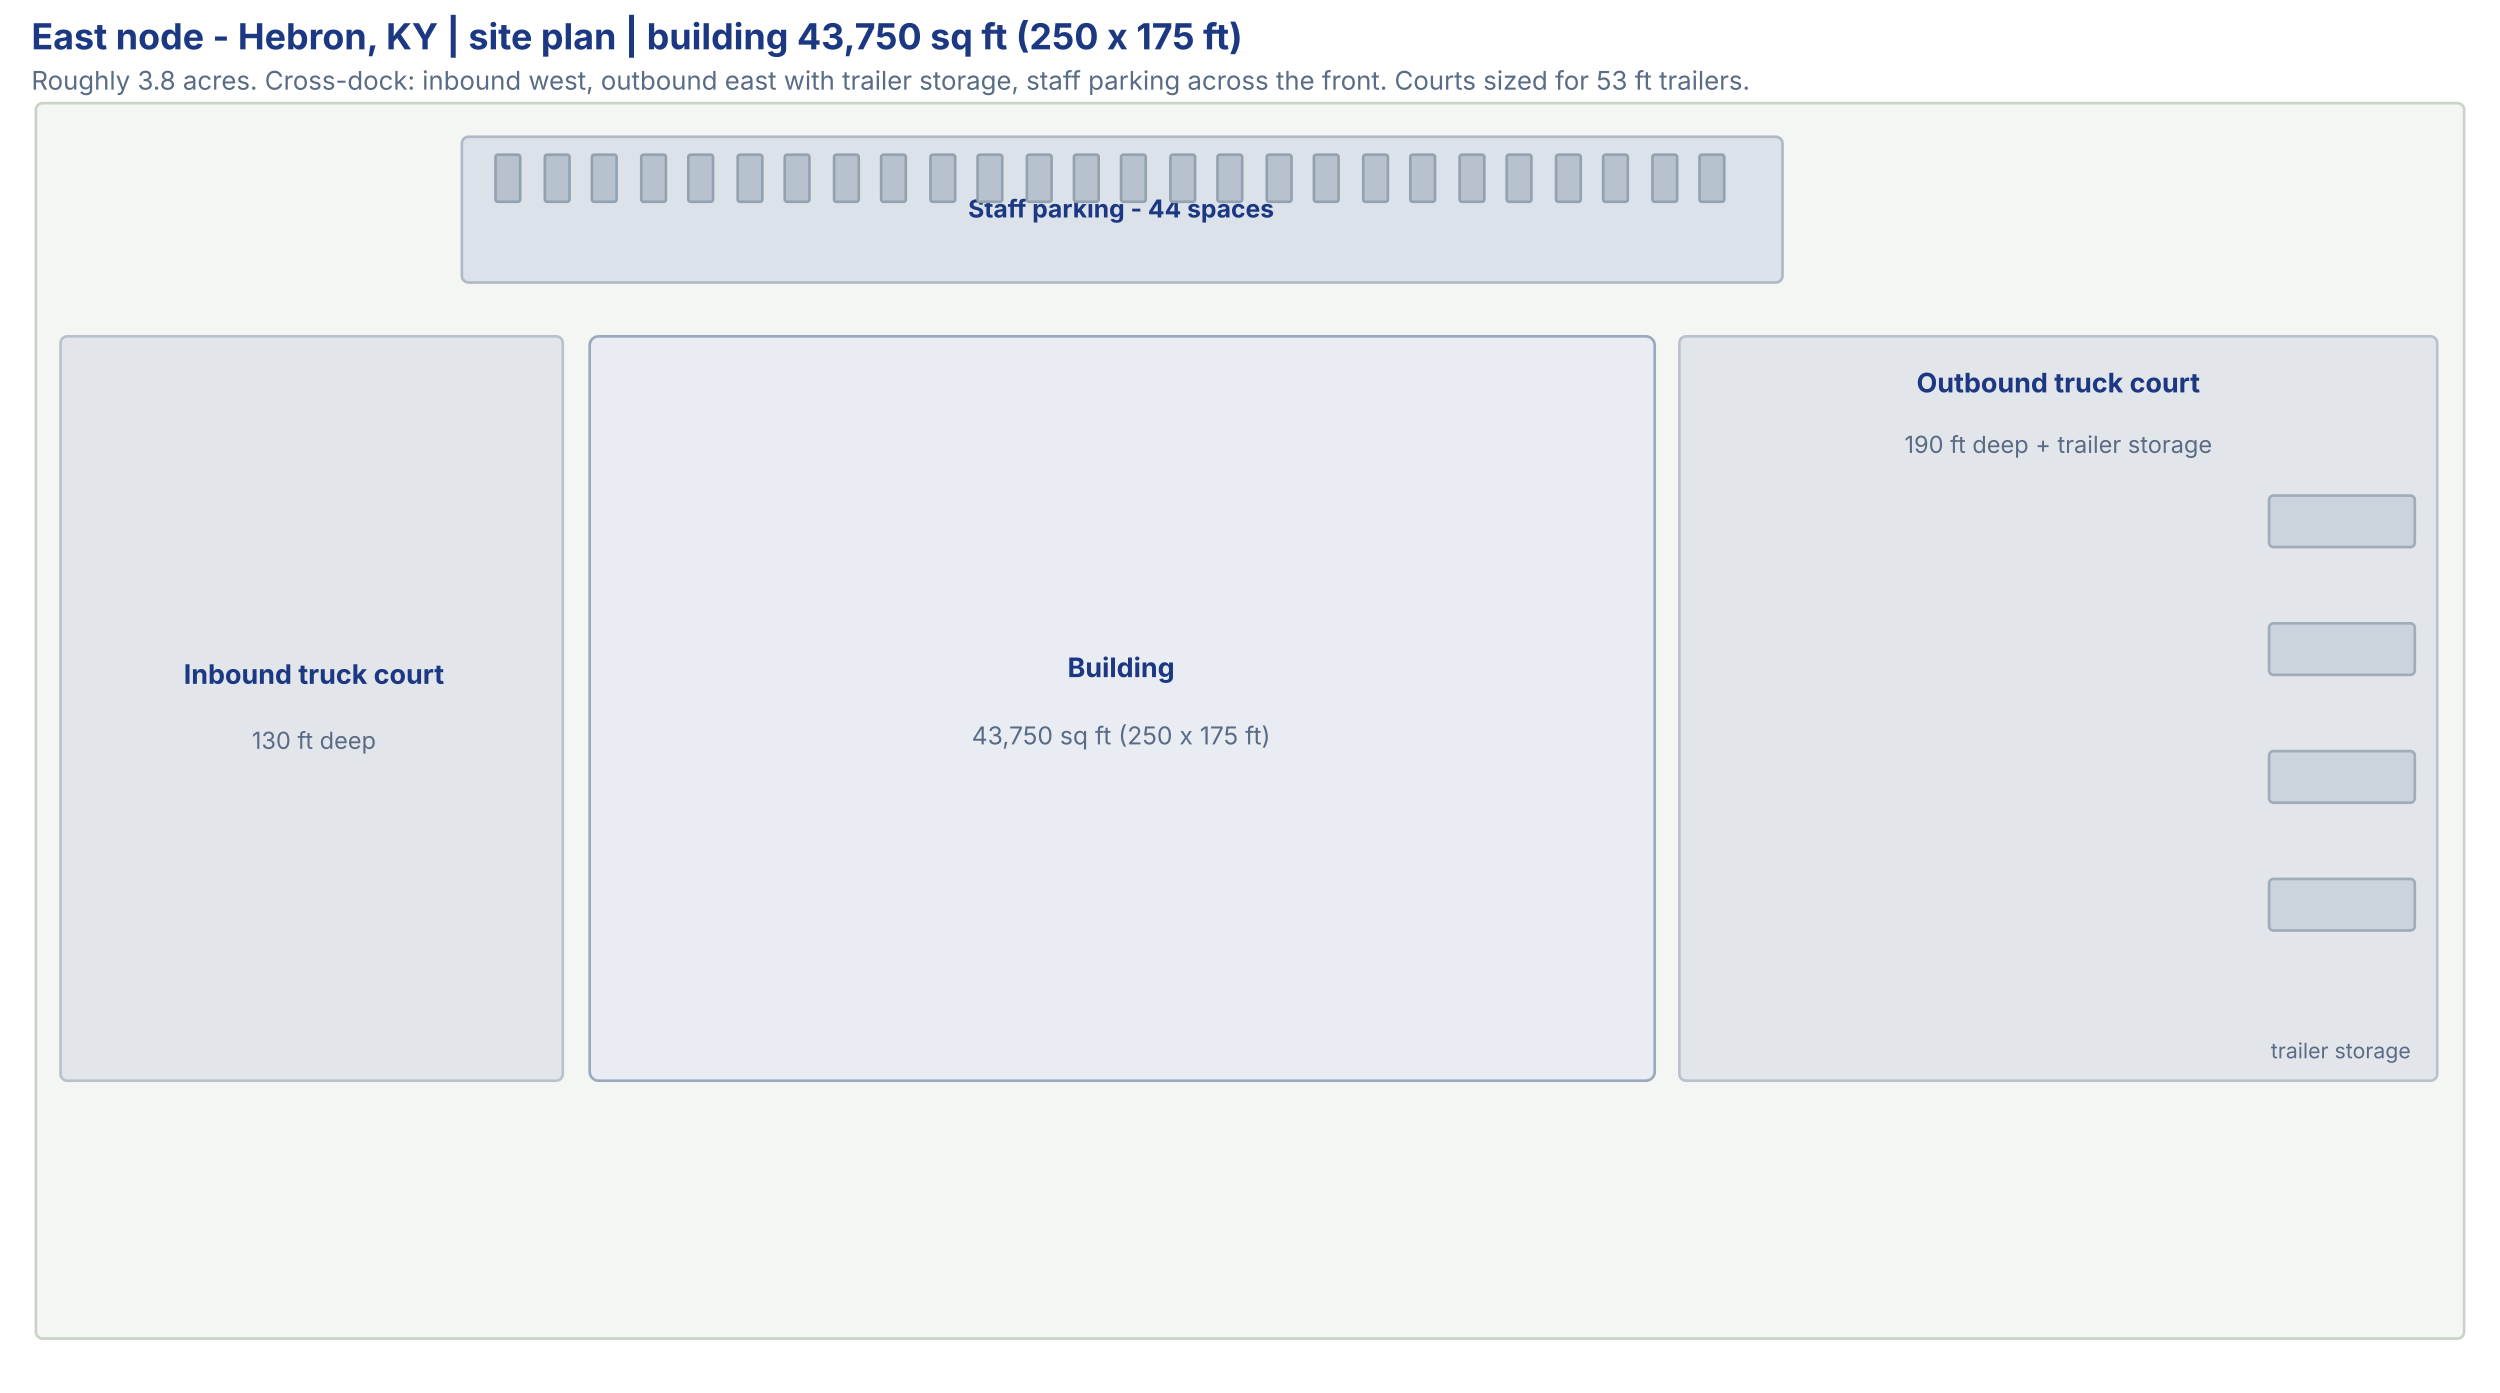
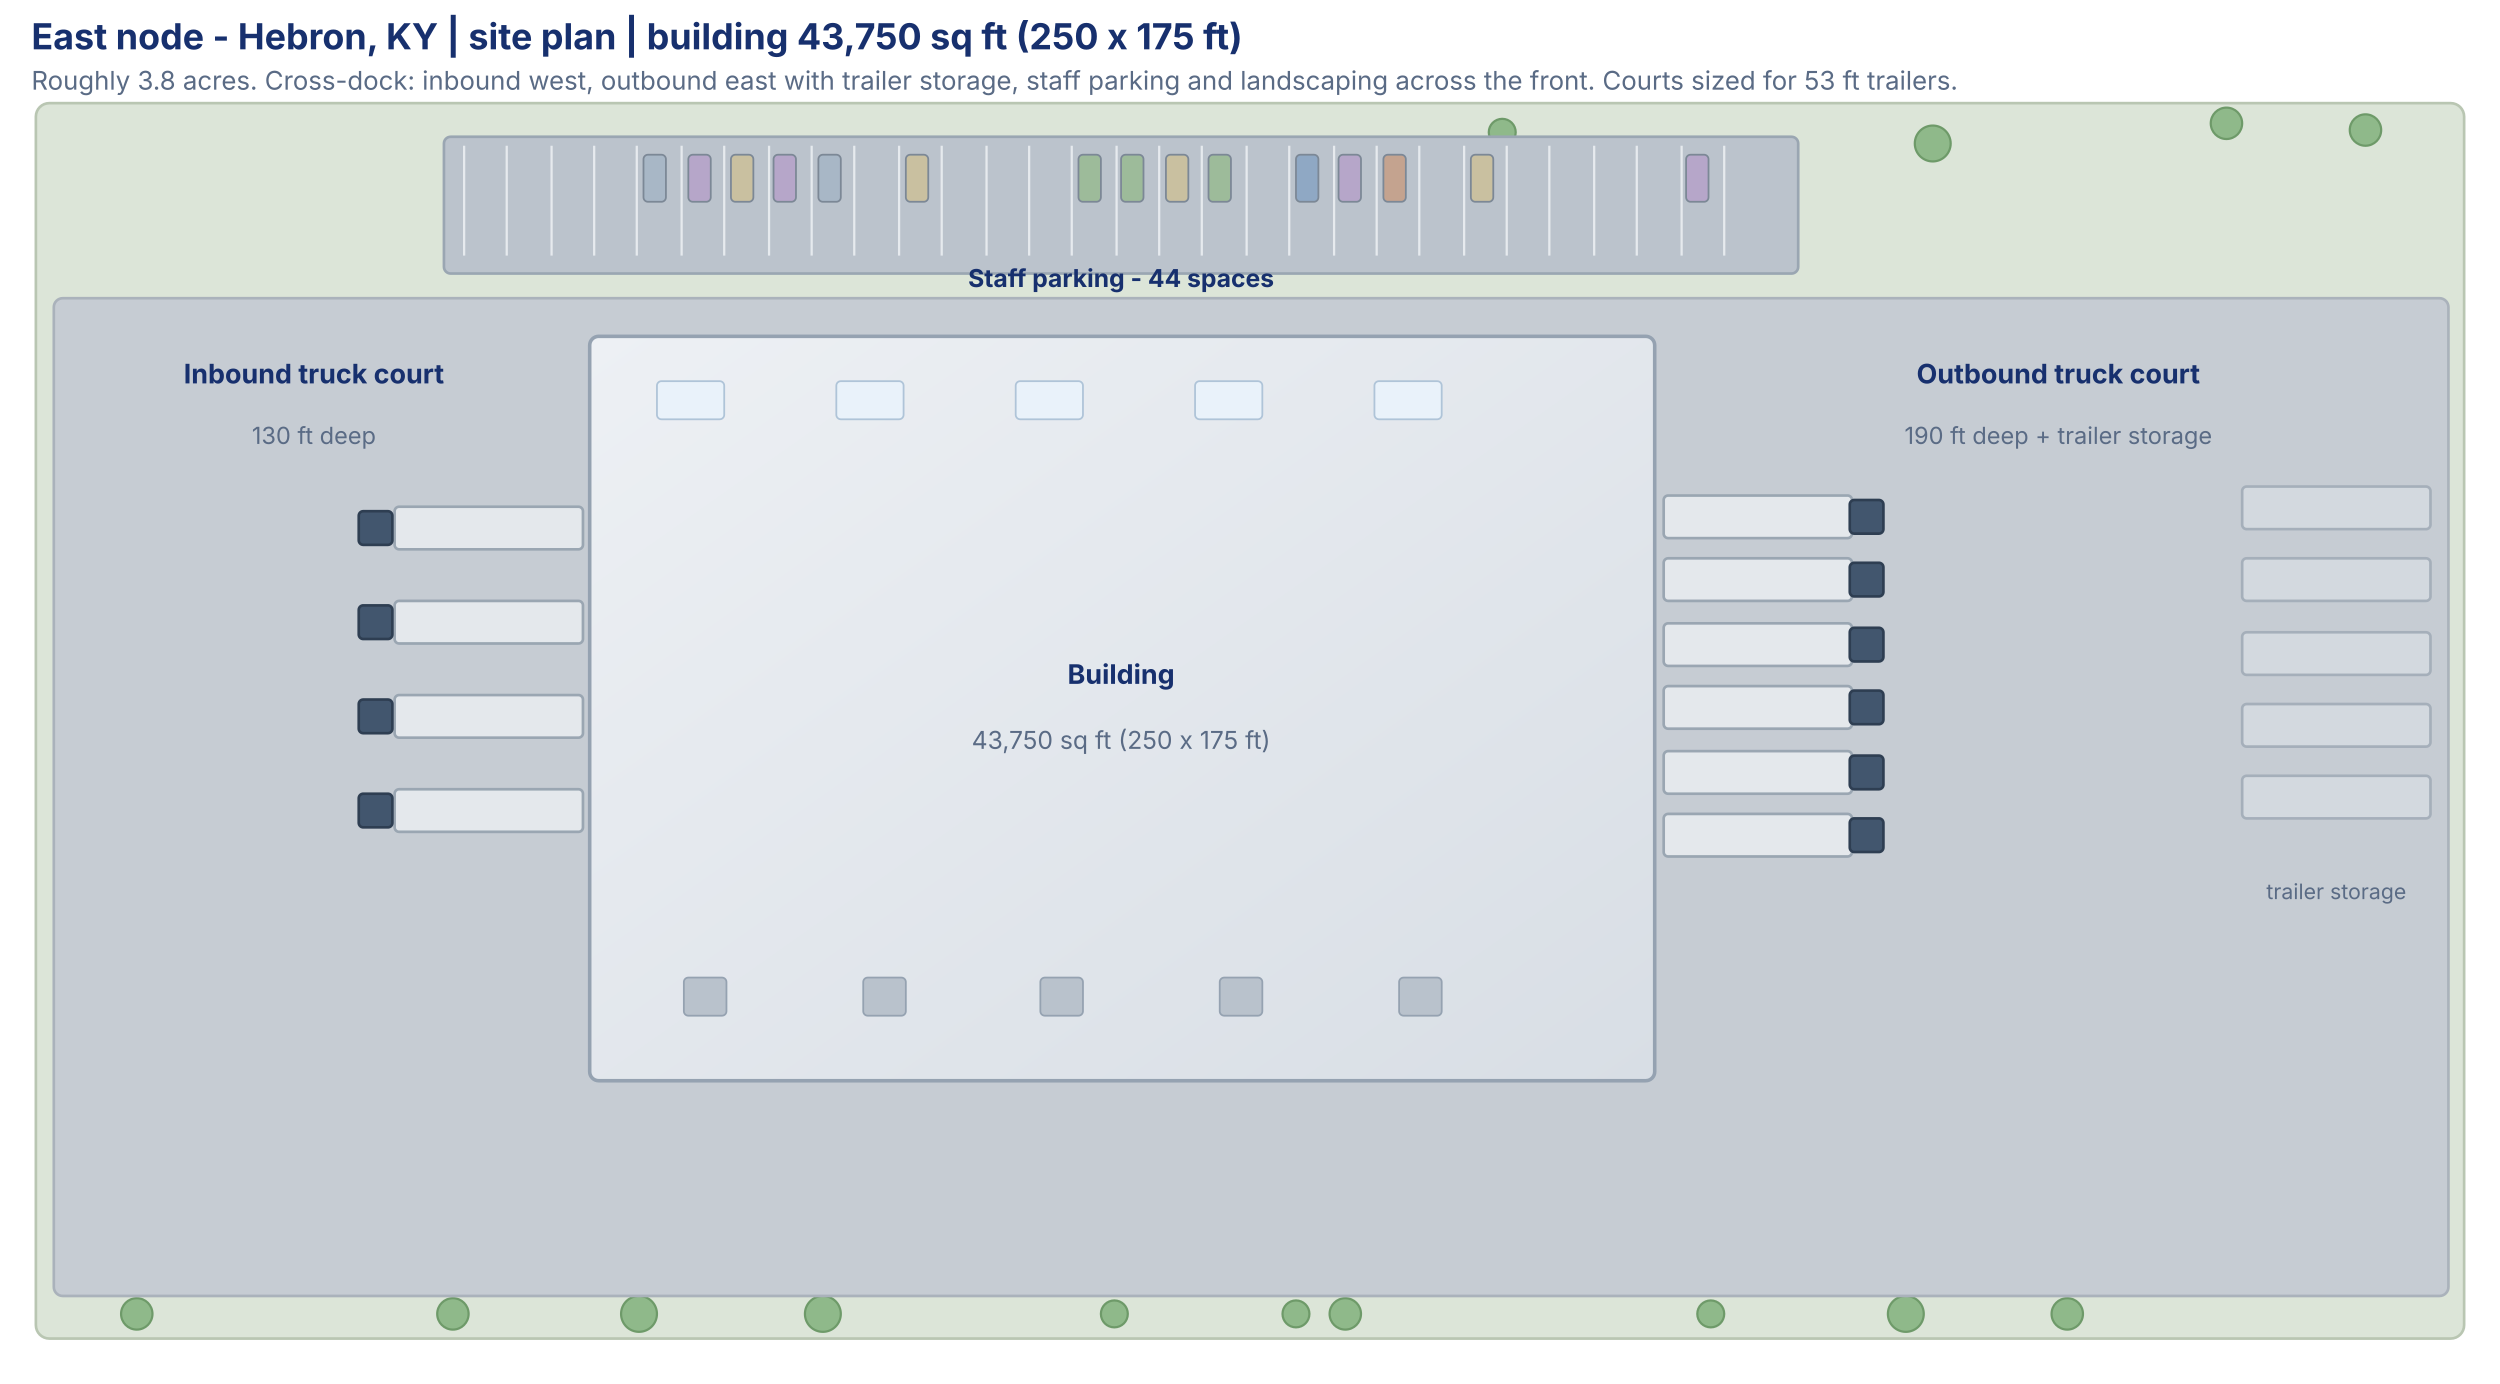
- <svg xmlns="http://www.w3.org/2000/svg" viewBox="-16 -46 1115.0 621.0" width="100%" style="max-width:1150px;background:#FBFCFE;border:1px solid #DCE6F0;border-radius:12px;font-family:Inter,system-ui,sans-serif">
-   <text x="-2" y="-24" font-size="16" font-weight="700" fill="#1C3883">East node - Hebron, KY  |  site plan  |  building 43,750 sq ft (250 x 175 ft)</text>
-   <text x="-2" y="-6" font-size="11.5" fill="#5A6B85">Roughly 3.8 acres. Cross-dock: inbound west, outbound east with trailer storage, staff parking across the front. Courts sized for 53 ft trailers.</text>
-   <rect x="0" y="0" width="1083" height="551" fill="#F4F6F3" stroke="#C9D3C6" stroke-width="1.2" rx="3" />
-   <rect x="247" y="104" width="475" height="332" fill="#E9EDF3" stroke="#9AA9BE" stroke-width="1.2" rx="4" />
-   <text x="484" y="256" font-size="12" font-weight="700" fill="#1C3883" text-anchor="middle">Building</text>
-   <text x="484" y="286" font-size="11" font-weight="400" fill="#5A6B85" text-anchor="middle">43,750 sq ft (250 x 175 ft)</text>
-   <rect x="11" y="104" width="224" height="332" fill="#E2E6EB" stroke="#B9C2CC" stroke-width="1.2" rx="3" />
-   <text x="124" y="259" font-size="12" font-weight="700" fill="#1C3883" text-anchor="middle">Inbound truck court</text>
-   <text x="124" y="288" font-size="10.5" font-weight="400" fill="#5A6B85" text-anchor="middle">130 ft deep</text>
-   <rect x="733" y="104" width="338" height="332" fill="#E2E6EB" stroke="#B9C2CC" stroke-width="1.2" rx="3" />
-   <text x="902" y="129" font-size="12" font-weight="700" fill="#1C3883" text-anchor="middle">Outbound truck court</text>
-   <text x="902" y="156" font-size="10.5" font-weight="400" fill="#5A6B85" text-anchor="middle">190 ft deep + trailer storage</text>
-   <rect x="996" y="175" width="65" height="23" fill="#CBD4DD" stroke="#9FACB9" stroke-width="1.2" rx="2" />
-   <rect x="996" y="232" width="65" height="23" fill="#CBD4DD" stroke="#9FACB9" stroke-width="1.2" rx="2" />
-   <rect x="996" y="289" width="65" height="23" fill="#CBD4DD" stroke="#9FACB9" stroke-width="1.2" rx="2" />
-   <rect x="996" y="346" width="65" height="23" fill="#CBD4DD" stroke="#9FACB9" stroke-width="1.2" rx="2" />
-   <text x="1028" y="426" font-size="9.5" font-weight="400" fill="#5A6B85" text-anchor="middle">trailer storage</text>
-   <rect x="190" y="15" width="589" height="65" fill="#DCE2E9" stroke="#AEB9C5" stroke-width="1.2" rx="3" />
-   <text x="484" y="51" font-size="11" font-weight="700" fill="#1C3883" text-anchor="middle">Staff parking - 44 spaces</text>
-   <rect x="205" y="23" width="11" height="21" fill="#B7C2CE" stroke="#93A2B1" stroke-width="1.2" rx="1" />
-   <rect x="227" y="23" width="11" height="21" fill="#B7C2CE" stroke="#93A2B1" stroke-width="1.2" rx="1" />
-   <rect x="248" y="23" width="11" height="21" fill="#B7C2CE" stroke="#93A2B1" stroke-width="1.2" rx="1" />
-   <rect x="270" y="23" width="11" height="21" fill="#B7C2CE" stroke="#93A2B1" stroke-width="1.2" rx="1" />
-   <rect x="291" y="23" width="11" height="21" fill="#B7C2CE" stroke="#93A2B1" stroke-width="1.2" rx="1" />
-   <rect x="313" y="23" width="11" height="21" fill="#B7C2CE" stroke="#93A2B1" stroke-width="1.2" rx="1" />
-   <rect x="334" y="23" width="11" height="21" fill="#B7C2CE" stroke="#93A2B1" stroke-width="1.2" rx="1" />
-   <rect x="356" y="23" width="11" height="21" fill="#B7C2CE" stroke="#93A2B1" stroke-width="1.2" rx="1" />
-   <rect x="377" y="23" width="11" height="21" fill="#B7C2CE" stroke="#93A2B1" stroke-width="1.2" rx="1" />
-   <rect x="399" y="23" width="11" height="21" fill="#B7C2CE" stroke="#93A2B1" stroke-width="1.2" rx="1" />
-   <rect x="420" y="23" width="11" height="21" fill="#B7C2CE" stroke="#93A2B1" stroke-width="1.2" rx="1" />
-   <rect x="442" y="23" width="11" height="21" fill="#B7C2CE" stroke="#93A2B1" stroke-width="1.2" rx="1" />
-   <rect x="463" y="23" width="11" height="21" fill="#B7C2CE" stroke="#93A2B1" stroke-width="1.2" rx="1" />
-   <rect x="484" y="23" width="11" height="21" fill="#B7C2CE" stroke="#93A2B1" stroke-width="1.2" rx="1" />
-   <rect x="506" y="23" width="11" height="21" fill="#B7C2CE" stroke="#93A2B1" stroke-width="1.2" rx="1" />
-   <rect x="527" y="23" width="11" height="21" fill="#B7C2CE" stroke="#93A2B1" stroke-width="1.2" rx="1" />
-   <rect x="549" y="23" width="11" height="21" fill="#B7C2CE" stroke="#93A2B1" stroke-width="1.2" rx="1" />
-   <rect x="570" y="23" width="11" height="21" fill="#B7C2CE" stroke="#93A2B1" stroke-width="1.2" rx="1" />
-   <rect x="592" y="23" width="11" height="21" fill="#B7C2CE" stroke="#93A2B1" stroke-width="1.2" rx="1" />
-   <rect x="613" y="23" width="11" height="21" fill="#B7C2CE" stroke="#93A2B1" stroke-width="1.2" rx="1" />
-   <rect x="635" y="23" width="11" height="21" fill="#B7C2CE" stroke="#93A2B1" stroke-width="1.2" rx="1" />
-   <rect x="656" y="23" width="11" height="21" fill="#B7C2CE" stroke="#93A2B1" stroke-width="1.2" rx="1" />
-   <rect x="678" y="23" width="11" height="21" fill="#B7C2CE" stroke="#93A2B1" stroke-width="1.2" rx="1" />
-   <rect x="699" y="23" width="11" height="21" fill="#B7C2CE" stroke="#93A2B1" stroke-width="1.2" rx="1" />
-   <rect x="721" y="23" width="11" height="21" fill="#B7C2CE" stroke="#93A2B1" stroke-width="1.2" rx="1" />
-   <rect x="742" y="23" width="11" height="21" fill="#B7C2CE" stroke="#93A2B1" stroke-width="1.2" rx="1" />
-   <text x="8" y="581" font-size="1" font-weight="700" fill="#1C3883" text-anchor="middle" />
+ <svg xmlns="http://www.w3.org/2000/svg" viewBox="-16 -46 1115.0 617.0" width="100%" style="max-width:1150px;background:#FBFCFE;border:1px solid #DCE6F0;border-radius:12px;font-family:Inter,system-ui,sans-serif">
+   <text x="-2" y="-24" font-size="16" font-weight="700" fill="#17306E">East node - Hebron, KY  |  site plan  |  building 43,750 sq ft (250 x 175 ft)</text>
+   <text x="-2" y="-6" font-size="11.5" fill="#5A6B85">Roughly 3.8 acres. Cross-dock: inbound west, outbound east with trailer storage, staff parking and landscaping across the front. Courts sized for 53 ft trailers.</text>
+   <defs>
+     <linearGradient id="roofeast" x1="0" y1="0" x2="1" y2="1">
+       <stop offset="0" stop-color="#EDF0F4" />
+       <stop offset="1" stop-color="#D8DEE5" />
+     </linearGradient>
+   </defs>
+   <rect x="0" y="0" width="1083" height="551" fill="#DCE5D8" stroke="#B9C6B2" stroke-width="1.2" rx="6" opacity="1.0" />
+   <circle cx="562" cy="540" r="6" fill="#8FB98A" stroke="#6E9A69" stroke-width="1" />
+   <circle cx="747" cy="540" r="6" fill="#8FB98A" stroke="#6E9A69" stroke-width="1" />
+   <circle cx="906" cy="540" r="7" fill="#8FB98A" stroke="#6E9A69" stroke-width="1" />
+   <circle cx="1039" cy="12" r="7" fill="#8FB98A" stroke="#6E9A69" stroke-width="1" />
+   <circle cx="351" cy="540" r="8" fill="#8FB98A" stroke="#6E9A69" stroke-width="1" />
+   <circle cx="269" cy="540" r="8" fill="#8FB98A" stroke="#6E9A69" stroke-width="1" />
+   <circle cx="584" cy="540" r="7" fill="#8FB98A" stroke="#6E9A69" stroke-width="1" />
+   <circle cx="834" cy="540" r="8" fill="#8FB98A" stroke="#6E9A69" stroke-width="1" />
+   <circle cx="481" cy="540" r="6" fill="#8FB98A" stroke="#6E9A69" stroke-width="1" />
+   <circle cx="45" cy="540" r="7" fill="#8FB98A" stroke="#6E9A69" stroke-width="1" />
+   <circle cx="186" cy="540" r="7" fill="#8FB98A" stroke="#6E9A69" stroke-width="1" />
+   <circle cx="977" cy="9" r="7" fill="#8FB98A" stroke="#6E9A69" stroke-width="1" />
+   <circle cx="846" cy="18" r="8" fill="#8FB98A" stroke="#6E9A69" stroke-width="1" />
+   <circle cx="654" cy="13" r="6" fill="#8FB98A" stroke="#6E9A69" stroke-width="1" />
+   <rect x="8" y="87" width="1068" height="445" fill="#C6CCD3" stroke="#AAB2BB" stroke-width="1.2" rx="4" opacity="1.0" />
+   <rect x="247" y="104" width="475" height="332" fill="url(#roofeast)" stroke="#95A2B1" stroke-width="1.6" rx="4" opacity="1.0" />
+   <rect x="277" y="124" width="30" height="17" fill="#E9F2FA" stroke="#AFC4D8" stroke-width="0.8" rx="2" opacity="1.0" />
+   <rect x="289" y="390" width="19" height="17" fill="#B9C2CC" stroke="#95A2B1" stroke-width="0.8" rx="2" opacity="1.0" />
+   <rect x="357" y="124" width="30" height="17" fill="#E9F2FA" stroke="#AFC4D8" stroke-width="0.8" rx="2" opacity="1.0" />
+   <rect x="369" y="390" width="19" height="17" fill="#B9C2CC" stroke="#95A2B1" stroke-width="0.8" rx="2" opacity="1.0" />
+   <rect x="437" y="124" width="30" height="17" fill="#E9F2FA" stroke="#AFC4D8" stroke-width="0.8" rx="2" opacity="1.0" />
+   <rect x="448" y="390" width="19" height="17" fill="#B9C2CC" stroke="#95A2B1" stroke-width="0.8" rx="2" opacity="1.0" />
+   <rect x="517" y="124" width="30" height="17" fill="#E9F2FA" stroke="#AFC4D8" stroke-width="0.8" rx="2" opacity="1.0" />
+   <rect x="528" y="390" width="19" height="17" fill="#B9C2CC" stroke="#95A2B1" stroke-width="0.8" rx="2" opacity="1.0" />
+   <rect x="597" y="124" width="30" height="17" fill="#E9F2FA" stroke="#AFC4D8" stroke-width="0.8" rx="2" opacity="1.0" />
+   <rect x="608" y="390" width="19" height="17" fill="#B9C2CC" stroke="#95A2B1" stroke-width="0.8" rx="2" opacity="1.0" />
+   <text x="484" y="259" font-size="12" font-weight="700" fill="#17306E" text-anchor="middle">Building</text>
+   <text x="484" y="288" font-size="11" font-weight="400" fill="#5A6B85" text-anchor="middle">43,750 sq ft (250 x 175 ft)</text>
+   <text x="124" y="125" font-size="12" font-weight="700" fill="#17306E" text-anchor="middle">Inbound truck court</text>
+   <text x="124" y="152" font-size="10.5" font-weight="400" fill="#5A6B85" text-anchor="middle">130 ft deep</text>
+   <text x="902" y="125" font-size="12" font-weight="700" fill="#17306E" text-anchor="middle">Outbound truck court</text>
+   <text x="902" y="152" font-size="10.5" font-weight="400" fill="#5A6B85" text-anchor="middle">190 ft deep + trailer storage</text>
+   <rect x="160" y="180" width="84" height="19" fill="#E4E8EC" stroke="#9AA6B2" stroke-width="1.2" rx="2" opacity="1.0" />
+   <rect x="144" y="182" width="15" height="15" fill="#42566E" stroke="#2E3E52" stroke-width="1.2" rx="2" opacity="1.0" />
+   <rect x="160" y="222" width="84" height="19" fill="#E4E8EC" stroke="#9AA6B2" stroke-width="1.2" rx="2" opacity="1.0" />
+   <rect x="144" y="224" width="15" height="15" fill="#42566E" stroke="#2E3E52" stroke-width="1.2" rx="2" opacity="1.0" />
+   <rect x="160" y="264" width="84" height="19" fill="#E4E8EC" stroke="#9AA6B2" stroke-width="1.2" rx="2" opacity="1.0" />
+   <rect x="144" y="266" width="15" height="15" fill="#42566E" stroke="#2E3E52" stroke-width="1.2" rx="2" opacity="1.0" />
+   <rect x="160" y="306" width="84" height="19" fill="#E4E8EC" stroke="#9AA6B2" stroke-width="1.2" rx="2" opacity="1.0" />
+   <rect x="144" y="308" width="15" height="15" fill="#42566E" stroke="#2E3E52" stroke-width="1.2" rx="2" opacity="1.0" />
+   <rect x="726" y="175" width="84" height="19" fill="#E4E8EC" stroke="#9AA6B2" stroke-width="1.2" rx="2" opacity="1.0" />
+   <rect x="809" y="177" width="15" height="15" fill="#42566E" stroke="#2E3E52" stroke-width="1.2" rx="2" opacity="1.0" />
+   <rect x="726" y="203" width="84" height="19" fill="#E4E8EC" stroke="#9AA6B2" stroke-width="1.2" rx="2" opacity="1.0" />
+   <rect x="809" y="205" width="15" height="15" fill="#42566E" stroke="#2E3E52" stroke-width="1.2" rx="2" opacity="1.0" />
+   <rect x="726" y="232" width="84" height="19" fill="#E4E8EC" stroke="#9AA6B2" stroke-width="1.2" rx="2" opacity="1.0" />
+   <rect x="809" y="234" width="15" height="15" fill="#42566E" stroke="#2E3E52" stroke-width="1.2" rx="2" opacity="1.0" />
+   <rect x="726" y="260" width="84" height="19" fill="#E4E8EC" stroke="#9AA6B2" stroke-width="1.2" rx="2" opacity="1.0" />
+   <rect x="809" y="262" width="15" height="15" fill="#42566E" stroke="#2E3E52" stroke-width="1.2" rx="2" opacity="1.0" />
+   <rect x="726" y="289" width="84" height="19" fill="#E4E8EC" stroke="#9AA6B2" stroke-width="1.2" rx="2" opacity="1.0" />
+   <rect x="809" y="291" width="15" height="15" fill="#42566E" stroke="#2E3E52" stroke-width="1.2" rx="2" opacity="1.0" />
+   <rect x="726" y="317" width="84" height="19" fill="#E4E8EC" stroke="#9AA6B2" stroke-width="1.2" rx="2" opacity="1.0" />
+   <rect x="809" y="319" width="15" height="15" fill="#42566E" stroke="#2E3E52" stroke-width="1.2" rx="2" opacity="1.0" />
+   <rect x="984" y="171" width="84" height="19" fill="#D3D9DF" stroke="#A5AFBA" stroke-width="1.2" rx="2" opacity="1.0" />
+   <rect x="984" y="203" width="84" height="19" fill="#D3D9DF" stroke="#A5AFBA" stroke-width="1.2" rx="2" opacity="1.0" />
+   <rect x="984" y="236" width="84" height="19" fill="#D3D9DF" stroke="#A5AFBA" stroke-width="1.2" rx="2" opacity="1.0" />
+   <rect x="984" y="268" width="84" height="19" fill="#D3D9DF" stroke="#A5AFBA" stroke-width="1.2" rx="2" opacity="1.0" />
+   <rect x="984" y="300" width="84" height="19" fill="#D3D9DF" stroke="#A5AFBA" stroke-width="1.2" rx="2" opacity="1.0" />
+   <text x="1026" y="355" font-size="9.5" font-weight="400" fill="#5A6B85" text-anchor="middle">trailer storage</text>
+   <rect x="182" y="15" width="604" height="61" fill="#BBC3CC" stroke="#9AA6B2" stroke-width="1.2" rx="3" opacity="1.0" />
+   <text x="484" y="82" font-size="11" font-weight="700" fill="#17306E" text-anchor="middle">Staff parking - 44 spaces</text>
+   <line x1="191" y1="19" x2="191" y2="68" stroke="#E6EAEE" stroke-width="1" />
+   <line x1="210" y1="19" x2="210" y2="68" stroke="#E6EAEE" stroke-width="1" />
+   <line x1="230" y1="19" x2="230" y2="68" stroke="#E6EAEE" stroke-width="1" />
+   <line x1="249" y1="19" x2="249" y2="68" stroke="#E6EAEE" stroke-width="1" />
+   <line x1="268" y1="19" x2="268" y2="68" stroke="#E6EAEE" stroke-width="1" />
+   <rect x="271" y="23" width="10" height="21" fill="#A8B7C6" stroke="#7C8896" stroke-width="0.8" rx="2" opacity="1.0" />
+   <line x1="288" y1="19" x2="288" y2="68" stroke="#E6EAEE" stroke-width="1" />
+   <rect x="291" y="23" width="10" height="21" fill="#B6A6C9" stroke="#7C8896" stroke-width="0.8" rx="2" opacity="1.0" />
+   <line x1="307" y1="19" x2="307" y2="68" stroke="#E6EAEE" stroke-width="1" />
+   <rect x="310" y="23" width="10" height="21" fill="#C9C0A0" stroke="#7C8896" stroke-width="0.8" rx="2" opacity="1.0" />
+   <line x1="327" y1="19" x2="327" y2="68" stroke="#E6EAEE" stroke-width="1" />
+   <rect x="329" y="23" width="10" height="21" fill="#B6A6C9" stroke="#7C8896" stroke-width="0.8" rx="2" opacity="1.0" />
+   <line x1="346" y1="19" x2="346" y2="68" stroke="#E6EAEE" stroke-width="1" />
+   <rect x="349" y="23" width="10" height="21" fill="#A8B7C6" stroke="#7C8896" stroke-width="0.8" rx="2" opacity="1.0" />
+   <line x1="365" y1="19" x2="365" y2="68" stroke="#E6EAEE" stroke-width="1" />
+   <line x1="385" y1="19" x2="385" y2="68" stroke="#E6EAEE" stroke-width="1" />
+   <rect x="388" y="23" width="10" height="21" fill="#C9C0A0" stroke="#7C8896" stroke-width="0.8" rx="2" opacity="1.0" />
+   <line x1="404" y1="19" x2="404" y2="68" stroke="#E6EAEE" stroke-width="1" />
+   <line x1="424" y1="19" x2="424" y2="68" stroke="#E6EAEE" stroke-width="1" />
+   <line x1="443" y1="19" x2="443" y2="68" stroke="#E6EAEE" stroke-width="1" />
+   <line x1="462" y1="19" x2="462" y2="68" stroke="#E6EAEE" stroke-width="1" />
+   <rect x="465" y="23" width="10" height="21" fill="#9DBB9A" stroke="#7C8896" stroke-width="0.8" rx="2" opacity="1.0" />
+   <line x1="482" y1="19" x2="482" y2="68" stroke="#E6EAEE" stroke-width="1" />
+   <rect x="484" y="23" width="10" height="21" fill="#9DBB9A" stroke="#7C8896" stroke-width="0.8" rx="2" opacity="1.0" />
+   <line x1="501" y1="19" x2="501" y2="68" stroke="#E6EAEE" stroke-width="1" />
+   <rect x="504" y="23" width="10" height="21" fill="#C9C0A0" stroke="#7C8896" stroke-width="0.8" rx="2" opacity="1.0" />
+   <line x1="520" y1="19" x2="520" y2="68" stroke="#E6EAEE" stroke-width="1" />
+   <rect x="523" y="23" width="10" height="21" fill="#9DBB9A" stroke="#7C8896" stroke-width="0.8" rx="2" opacity="1.0" />
+   <line x1="540" y1="19" x2="540" y2="68" stroke="#E6EAEE" stroke-width="1" />
+   <line x1="559" y1="19" x2="559" y2="68" stroke="#E6EAEE" stroke-width="1" />
+   <rect x="562" y="23" width="10" height="21" fill="#8FA8C4" stroke="#7C8896" stroke-width="0.8" rx="2" opacity="1.0" />
+   <line x1="579" y1="19" x2="579" y2="68" stroke="#E6EAEE" stroke-width="1" />
+   <rect x="581" y="23" width="10" height="21" fill="#B6A6C9" stroke="#7C8896" stroke-width="0.8" rx="2" opacity="1.0" />
+   <line x1="598" y1="19" x2="598" y2="68" stroke="#E6EAEE" stroke-width="1" />
+   <rect x="601" y="23" width="10" height="21" fill="#C4A38F" stroke="#7C8896" stroke-width="0.8" rx="2" opacity="1.0" />
+   <line x1="617" y1="19" x2="617" y2="68" stroke="#E6EAEE" stroke-width="1" />
+   <line x1="637" y1="19" x2="637" y2="68" stroke="#E6EAEE" stroke-width="1" />
+   <rect x="640" y="23" width="10" height="21" fill="#C9C0A0" stroke="#7C8896" stroke-width="0.8" rx="2" opacity="1.0" />
+   <line x1="656" y1="19" x2="656" y2="68" stroke="#E6EAEE" stroke-width="1" />
+   <line x1="675" y1="19" x2="675" y2="68" stroke="#E6EAEE" stroke-width="1" />
+   <line x1="695" y1="19" x2="695" y2="68" stroke="#E6EAEE" stroke-width="1" />
+   <line x1="714" y1="19" x2="714" y2="68" stroke="#E6EAEE" stroke-width="1" />
+   <line x1="734" y1="19" x2="734" y2="68" stroke="#E6EAEE" stroke-width="1" />
+   <rect x="736" y="23" width="10" height="21" fill="#B6A6C9" stroke="#7C8896" stroke-width="0.8" rx="2" opacity="1.0" />
+   <line x1="753" y1="19" x2="753" y2="68" stroke="#E6EAEE" stroke-width="1" />
</svg>
